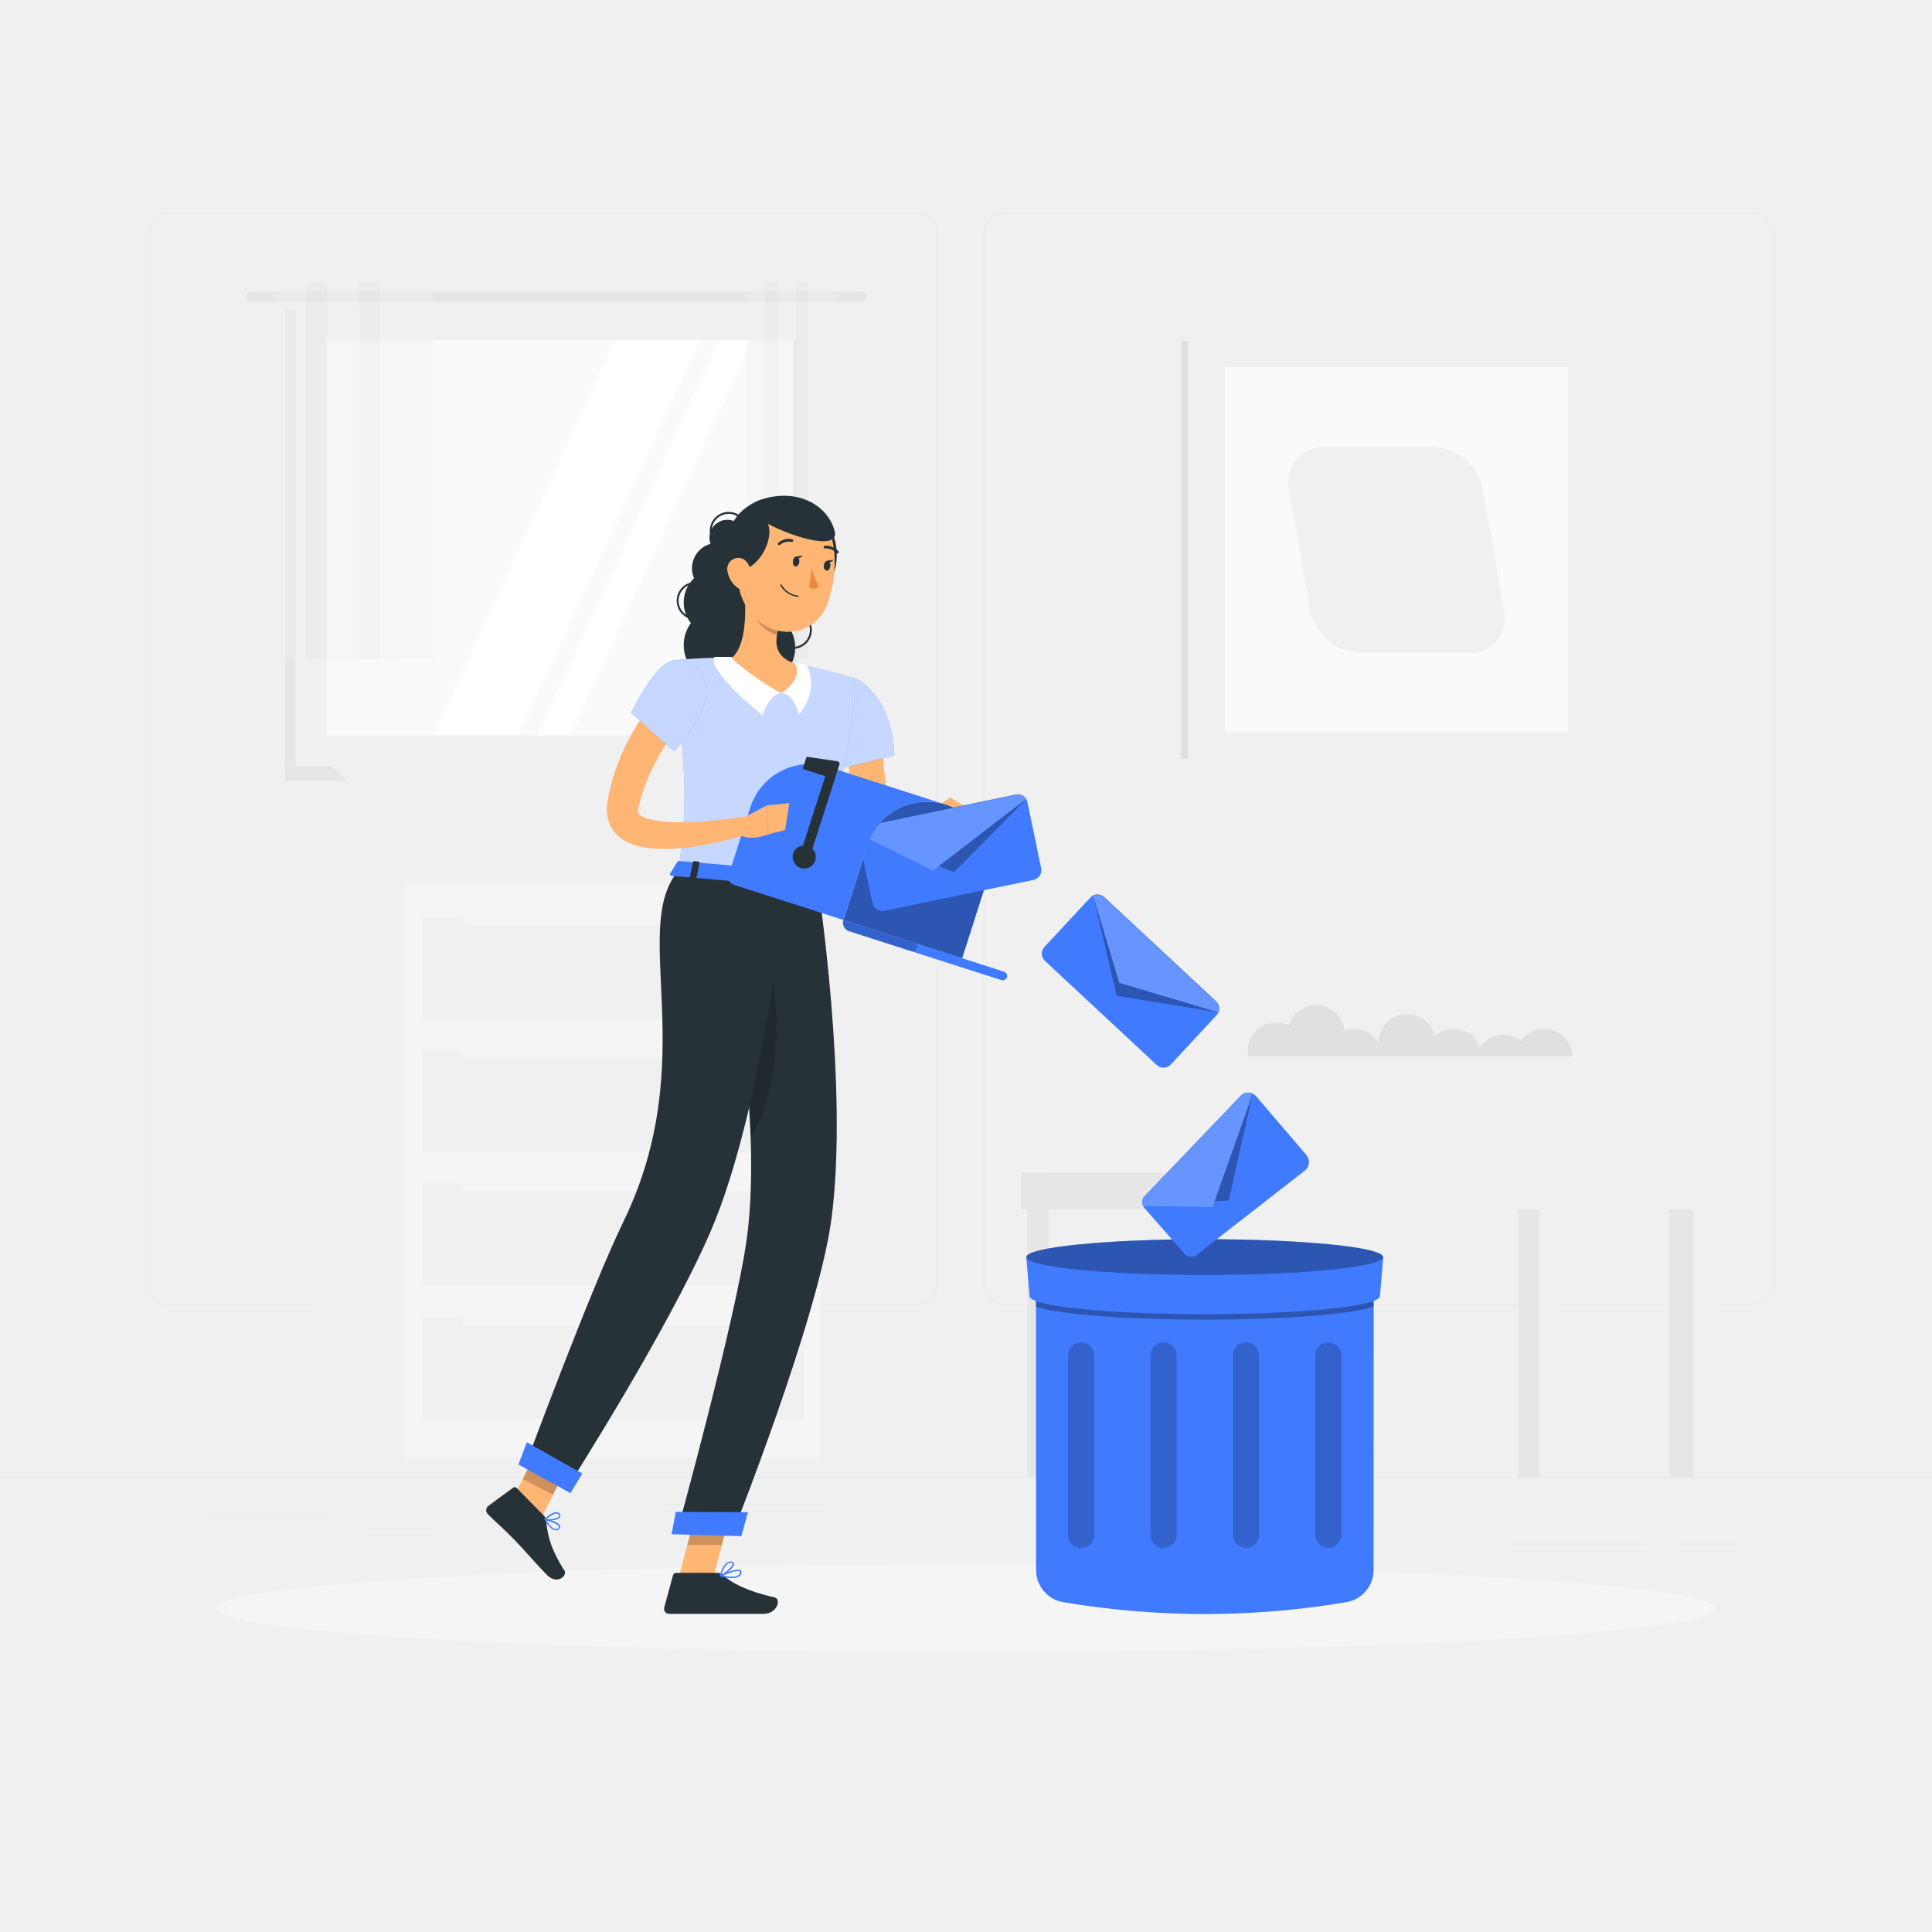
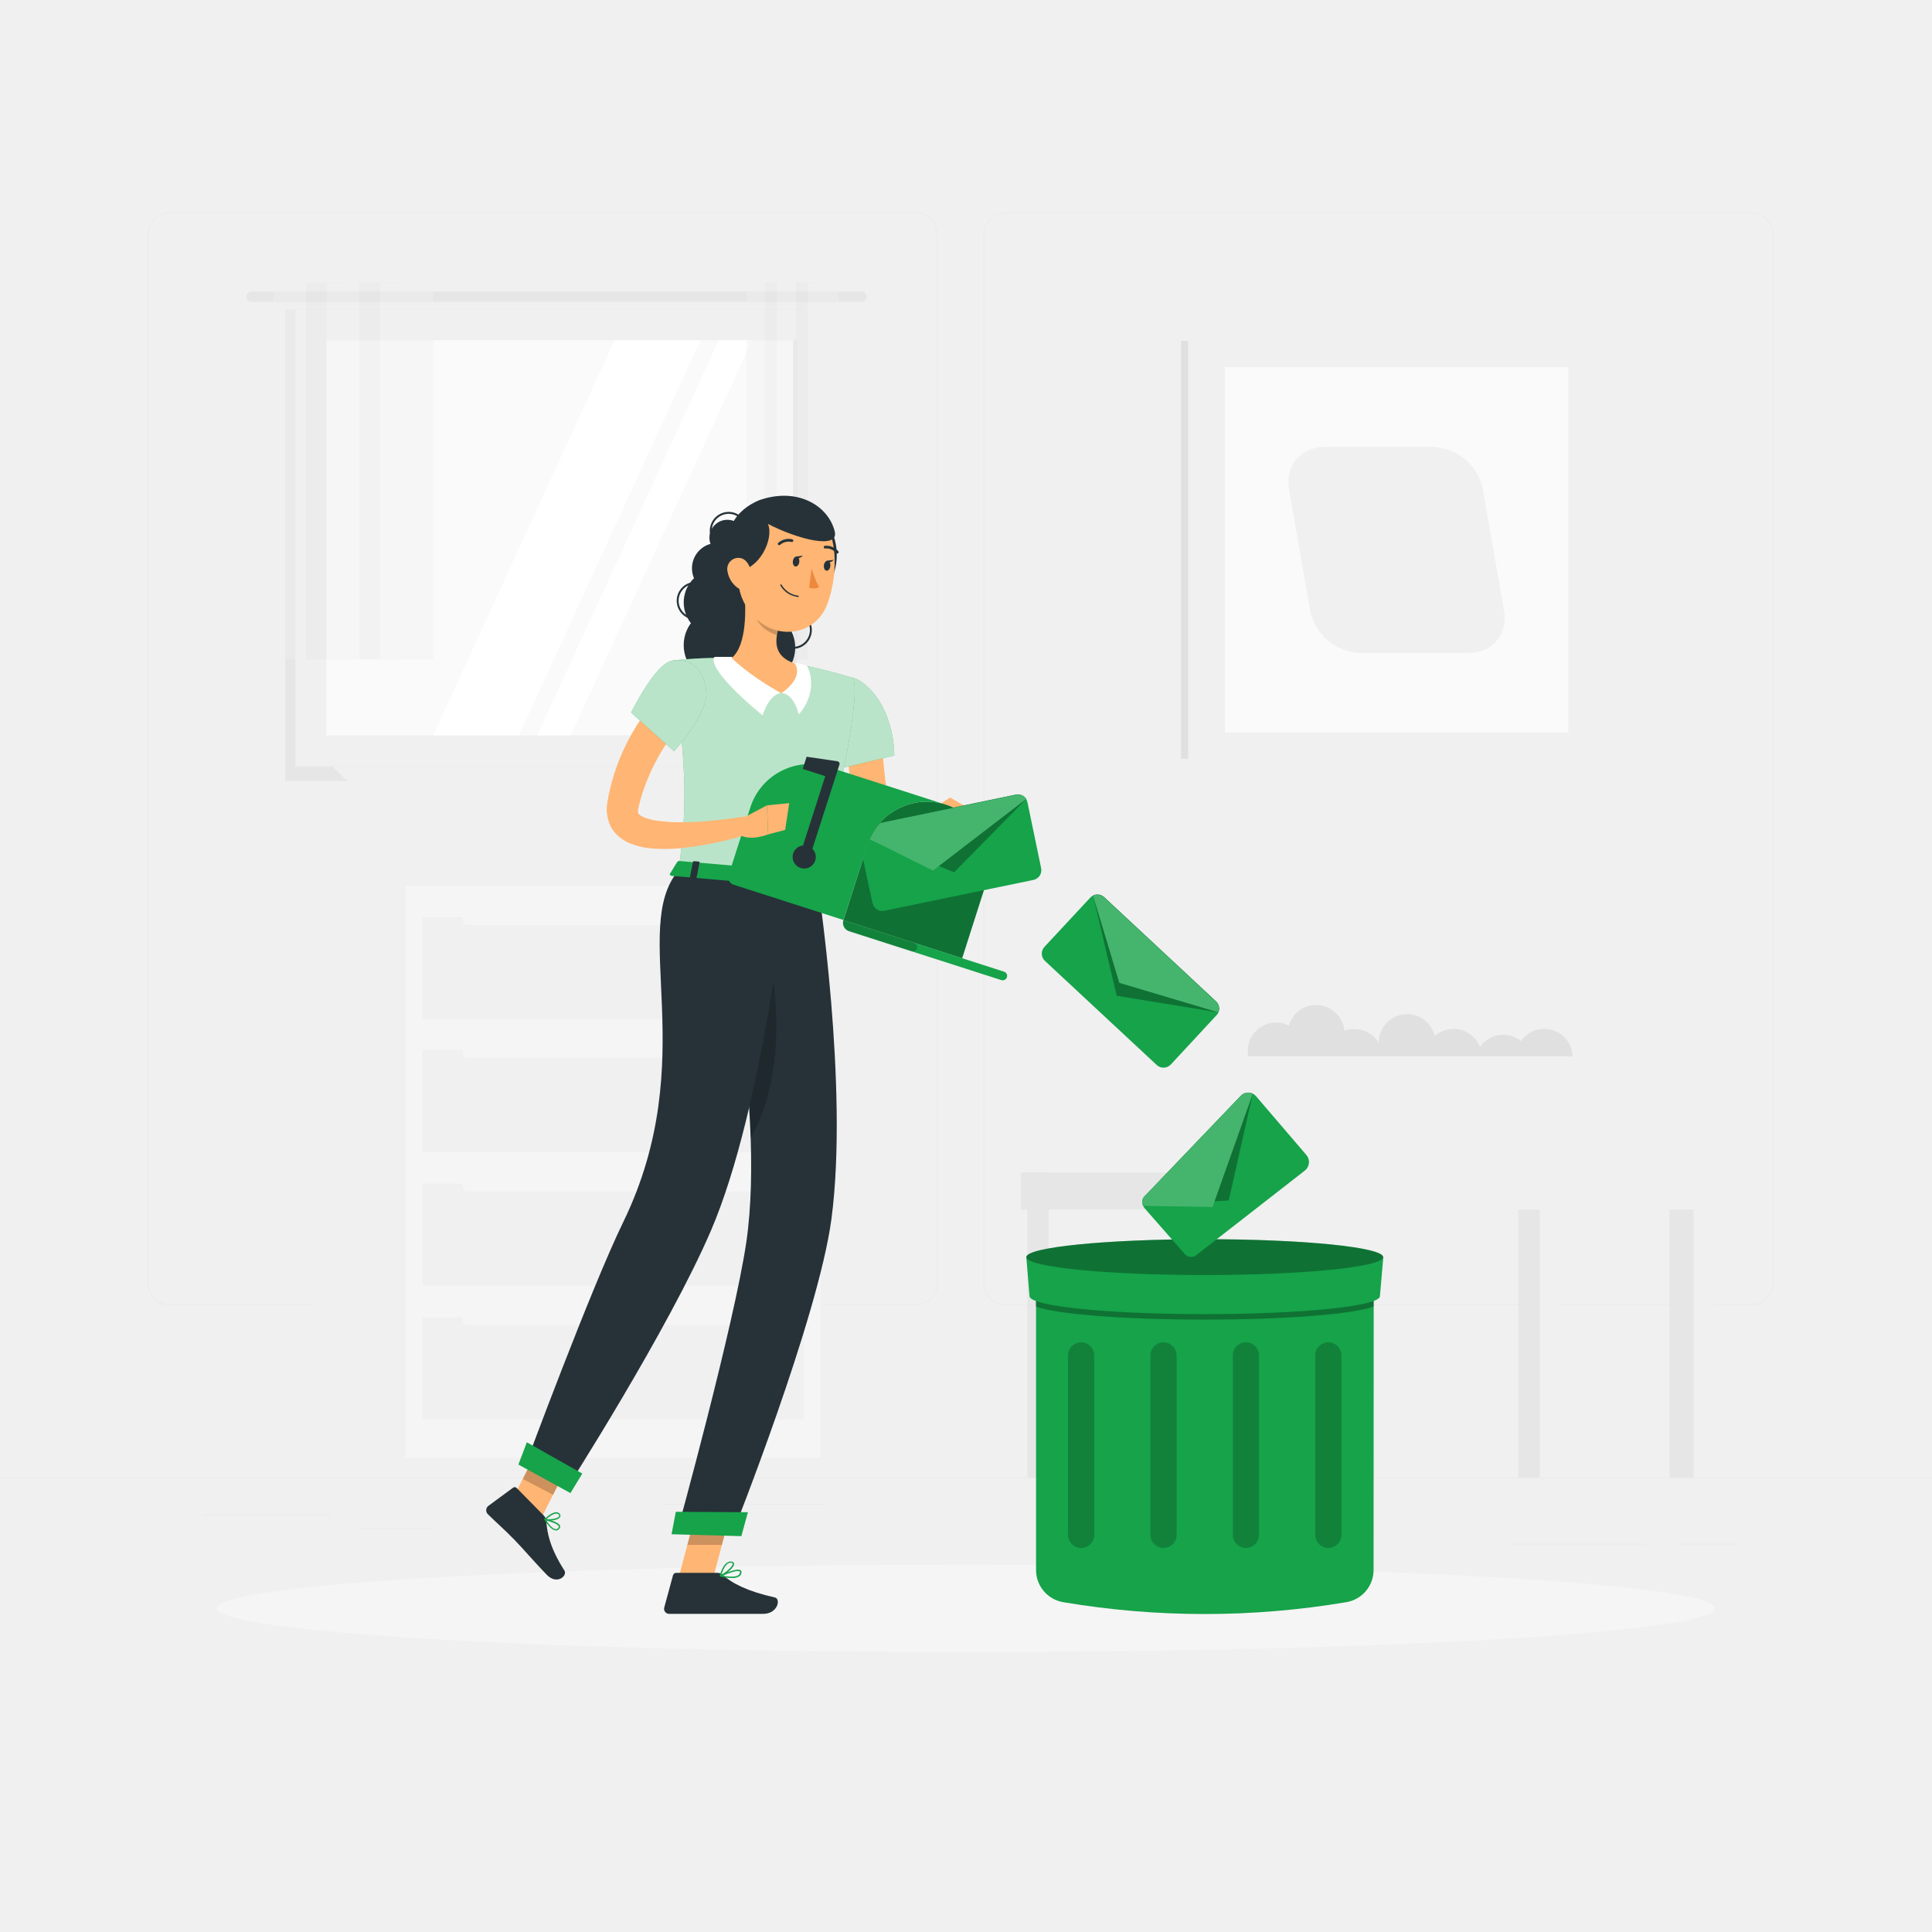
<svg xmlns="http://www.w3.org/2000/svg" viewBox="0 0 500 500">
  <g id="freepik--background-complete--inject-32">
    <rect y="382.4" width="500" height="0.25" style="fill:#ebebeb" />
    <rect x="52.46" y="391.92" width="33.12" height="0.25" style="fill:#ebebeb" />
    <rect x="171.14" y="389.21" width="42.53" height="0.25" style="fill:#ebebeb" />
    <rect x="93.47" y="395.43" width="19.19" height="0.25" style="fill:#ebebeb" />
    <rect x="434.67" y="399.53" width="15.23" height="0.25" style="fill:#ebebeb" />
    <rect x="391.47" y="399.53" width="34.29" height="0.25" style="fill:#ebebeb" />
    <rect x="308" y="392.33" width="23.83" height="0.25" style="fill:#ebebeb" />
    <path d="M237,337.8H43.92a5.71,5.71,0,0,1-5.71-5.71V60.66A5.71,5.71,0,0,1,43.92,55H237a5.71,5.71,0,0,1,5.71,5.71V332.09A5.71,5.71,0,0,1,237,337.8ZM43.92,55.2a5.47,5.47,0,0,0-5.46,5.46V332.09a5.47,5.47,0,0,0,5.46,5.46H237a5.47,5.47,0,0,0,5.46-5.46V60.66A5.47,5.47,0,0,0,237,55.2Z" style="fill:#ebebeb" />
    <path d="M453.31,337.8H260.21a5.72,5.72,0,0,1-5.71-5.71V60.66A5.72,5.72,0,0,1,260.21,55h193.1A5.71,5.71,0,0,1,459,60.66V332.09A5.71,5.71,0,0,1,453.31,337.8ZM260.21,55.2a5.47,5.47,0,0,0-5.46,5.46V332.09a5.47,5.47,0,0,0,5.46,5.46h193.1a5.47,5.47,0,0,0,5.46-5.46V60.66a5.47,5.47,0,0,0-5.46-5.46Z" style="fill:#ebebeb" />
    <rect x="307.5" y="88.22" width="107.87" height="108.16" transform="translate(722.87 284.59) rotate(180)" style="fill:#f0f0f0" />
    <rect x="305.64" y="88.22" width="1.86" height="108.16" style="fill:#e0e0e0" />
    <rect x="317.02" y="95.05" width="88.82" height="94.5" transform="translate(722.87 284.59) rotate(180)" style="fill:#fafafa" />
    <path d="M352,169h28.13c6.1,0,10.18-4.94,9.11-11l-5.47-31.33a13.7,13.7,0,0,0-13-11H342.71c-6.1,0-10.18,4.94-9.11,11L339.07,158A13.69,13.69,0,0,0,352,169Z" style="fill:#f0f0f0" />
    <rect x="80.97" y="229.22" width="24" height="148.05" style="fill:#f0f0f0" />
    <rect x="83.42" y="377.28" width="126.86" height="5.11" style="fill:#f0f0f0" />
    <rect x="104.96" y="229.22" width="107.42" height="148.05" transform="translate(317.35 606.5) rotate(180)" style="fill:#f5f5f5" />
    <rect x="109.28" y="306.32" width="98.78" height="26.44" transform="translate(317.35 639.07) rotate(180)" style="fill:#f0f0f0" />
    <rect x="109.28" y="340.92" width="98.78" height="26.44" transform="translate(317.35 708.27) rotate(180)" style="fill:#f0f0f0" />
    <rect x="119.8" y="304.69" width="77.76" height="3.63" rx="1.18" style="fill:#f5f5f5" />
    <rect x="119.8" y="339.3" width="77.76" height="3.63" rx="1.18" style="fill:#f5f5f5" />
    <rect x="109.28" y="237.39" width="98.78" height="26.44" transform="translate(317.35 501.21) rotate(180)" style="fill:#f0f0f0" />
    <rect x="109.28" y="271.71" width="98.78" height="26.44" transform="translate(317.35 569.87) rotate(180)" style="fill:#f0f0f0" />
    <rect x="119.8" y="235.77" width="77.76" height="3.63" rx="1.18" style="fill:#f5f5f5" />
    <rect x="119.8" y="270.09" width="77.76" height="3.63" rx="1.18" style="fill:#f5f5f5" />
    <rect x="73.79" y="80.06" width="134.71" height="118.26" style="fill:#e6e6e6" />
    <path d="M222.94,75.46H65.07a1.33,1.33,0,0,0-1.33,1.34h0a1.33,1.33,0,0,0,1.33,1.33H222.94a1.34,1.34,0,0,0,1.34-1.33h0A1.34,1.34,0,0,0,222.94,75.46Z" style="fill:#e6e6e6" />
    <rect x="76.46" y="80.06" width="137.76" height="118.26" style="fill:#f0f0f0" />
    <polygon points="208.5 198.32 73.79 198.32 73.79 202.11 212.44 202.11 208.5 198.32" style="fill:#e6e6e6" />
    <polygon points="223.74 198.32 85.99 198.32 89.92 202.11 227.68 202.11 223.74 198.32" style="fill:#f0f0f0" />
    <rect x="94.21" y="78.31" width="102.26" height="121.75" transform="translate(284.53 -6.15) rotate(90)" style="fill:#fafafa" />
    <polygon points="112.11 190.32 159.07 88.06 181.25 88.06 134.28 190.32 112.11 190.32" style="fill:#fff" />
    <polygon points="139.04 190.32 186.01 88.06 194.65 88.06 147.69 190.32 139.04 190.32" style="fill:#fff" />
    <rect x="154.58" y="138.68" width="102.26" height="1.02" transform="translate(344.9 -66.52) rotate(90)" style="fill:#e6e6e6" />
    <g style="opacity:0.4">
      <rect x="70.79" y="73.07" width="13.77" height="97.59" style="fill:#f0f0f0" />
      <rect x="79.2" y="73.07" width="10.73" height="97.59" style="fill:#e6e6e6" />
      <rect x="84.56" y="73.07" width="13.77" height="97.59" style="fill:#f0f0f0" />
      <rect x="92.97" y="73.07" width="10.73" height="97.59" style="fill:#e6e6e6" />
      <rect x="98.33" y="73.07" width="13.77" height="97.59" style="fill:#f0f0f0" />
    </g>
    <g style="opacity:0.4">
      <rect x="193.16" y="73.07" width="7.94" height="97.59" style="fill:#f0f0f0" />
      <rect x="198" y="73.07" width="6.18" height="97.59" style="fill:#e6e6e6" />
      <rect x="201.09" y="73.07" width="7.94" height="97.59" style="fill:#f0f0f0" />
      <rect x="205.94" y="73.07" width="6.18" height="97.59" style="fill:#e6e6e6" />
      <rect x="209.03" y="73.07" width="7.94" height="97.59" style="fill:#f0f0f0" />
    </g>
    <path d="M356.85,269.21a7.34,7.34,0,1,0,7.92-6.72A7.35,7.35,0,0,0,356.85,269.21Z" style="fill:#e0e0e0" />
    <circle cx="376.17" cy="273.66" r="7.35" transform="translate(-35.81 57.64) rotate(-8.37)" style="fill:#e0e0e0" />
    <path d="M381.72,274.55a7.34,7.34,0,1,0,7.92-6.72A7.33,7.33,0,0,0,381.72,274.55Z" style="fill:#e0e0e0" />
    <path d="M343.2,273.06a7.34,7.34,0,1,0,7.92-6.72A7.35,7.35,0,0,0,343.2,273.06Z" style="fill:#e0e0e0" />
    <circle cx="399.63" cy="273.66" r="7.35" transform="translate(-35.56 61.05) rotate(-8.37)" style="fill:#e0e0e0" />
    <circle cx="340.66" cy="269.27" r="7.35" transform="matrix(0.76, -0.65, 0.65, 0.76, -93.31, 284.23)" style="fill:#e0e0e0" />
    <path d="M322.92,271.39a7.34,7.34,0,1,0,7.92-6.72A7.35,7.35,0,0,0,322.92,271.39Z" style="fill:#e0e0e0" />
    <path d="M314.53,273.37s1.26,30.07,49.58,30.07,49.58-30.07,49.58-30.07Z" style="fill:#f0f0f0" />
    <rect x="432.07" y="303.44" width="9.19" height="78.95" style="fill:#e6e6e6" />
    <rect x="438.3" y="303.44" width="5.41" height="78.95" style="fill:#f0f0f0" />
    <rect x="392.97" y="303.44" width="9.19" height="78.95" style="fill:#e6e6e6" />
    <rect x="398.47" y="303.44" width="5.41" height="78.95" style="fill:#f0f0f0" />
    <rect x="314.93" y="303.44" width="130.46" height="9.57" transform="translate(760.32 616.46) rotate(180)" style="fill:#f0f0f0" />
    <rect x="265.87" y="303.44" width="9.19" height="78.95" style="fill:#e6e6e6" />
    <rect x="271.37" y="303.44" width="5.41" height="78.95" style="fill:#f0f0f0" />
    <rect x="264.23" y="303.44" width="46.77" height="9.57" transform="translate(575.23 616.46) rotate(180)" style="fill:#e6e6e6" />
    <rect x="304.96" y="303.44" width="9.19" height="78.95" style="fill:#e6e6e6" />
    <rect x="311.2" y="303.44" width="5.41" height="78.95" style="fill:#f0f0f0" />
  </g>
  <g id="freepik--Shadow--inject-32">
    <ellipse id="freepik--path--inject-32" cx="250" cy="416.24" rx="193.89" ry="11.32" style="fill:#f5f5f5" />
  </g>
  <g id="freepik--Trash--inject-32">
-     <path d="M355.48,406.31a8.44,8.44,0,0,1-7.05,8.33,220.3,220.3,0,0,1-73.3,0,8.43,8.43,0,0,1-7-8.33v-81h87.39Z" style="fill:#407BFF" />
+     <path d="M355.48,406.31a8.44,8.44,0,0,1-7.05,8.33,220.3,220.3,0,0,1-73.3,0,8.43,8.43,0,0,1-7-8.33v-81h87.39Z" style="fill:#16a34a" />
    <path d="M268.08,326.77v11.37c5.26,1.95,22.53,3.38,43.7,3.38s38.47-1.43,43.7-3.38V326.77Z" style="opacity:0.3" />
-     <path d="M357.12,335.44c0,2.57-19.84,4.65-45.34,4.65s-45.34-2.08-45.34-4.65l-.83-10.1H358Z" style="fill:#407BFF" />
-     <ellipse cx="311.78" cy="325.34" rx="46.17" ry="4.64" style="fill:#407BFF" />
+     <path d="M357.12,335.44c0,2.57-19.84,4.65-45.34,4.65s-45.34-2.08-45.34-4.65l-.83-10.1H358Z" style="fill:#16a34a" />
+     <ellipse cx="311.78" cy="325.34" rx="46.17" ry="4.64" style="fill:#16a34a" />
    <ellipse cx="311.78" cy="325.34" rx="46.17" ry="4.64" style="opacity:0.3" />
    <path d="M279.8,400.61h0a3.4,3.4,0,0,1-3.39-3.39V350.78a3.4,3.4,0,0,1,3.39-3.39h0a3.41,3.41,0,0,1,3.39,3.39v46.44A3.41,3.41,0,0,1,279.8,400.61Z" style="opacity:0.2" />
    <path d="M343.77,400.61h0a3.4,3.4,0,0,1-3.39-3.39V350.78a3.4,3.4,0,0,1,3.39-3.39h0a3.41,3.41,0,0,1,3.39,3.39v46.44A3.41,3.41,0,0,1,343.77,400.61Z" style="opacity:0.2" />
    <path d="M322.44,400.61h0a3.41,3.41,0,0,1-3.39-3.39V350.78a3.41,3.41,0,0,1,3.39-3.39h0a3.4,3.4,0,0,1,3.39,3.39v46.44A3.4,3.4,0,0,1,322.44,400.61Z" style="opacity:0.2" />
    <path d="M301.12,400.61h0a3.41,3.41,0,0,1-3.39-3.39V350.78a3.41,3.41,0,0,1,3.39-3.39h0a3.4,3.4,0,0,1,3.39,3.39v46.44A3.4,3.4,0,0,1,301.12,400.61Z" style="opacity:0.2" />
  </g>
  <g id="freepik--Character--inject-32">
    <path d="M192.88,139.16a4.64,4.64,0,1,1-4.64-4.64A4.64,4.64,0,0,1,192.88,139.16Z" style="fill:#263238" />
    <path d="M184.51,139.83a.24.24,0,0,1-.22-.13,4.88,4.88,0,0,1,8.58-4.67.26.26,0,0,1-.1.34.25.25,0,0,1-.34-.1,4.38,4.38,0,0,0-7.7,4.19.25.25,0,0,1-.1.34A.27.27,0,0,1,184.51,139.83Z" style="fill:#263238" />
    <path d="M180,160.36a4.89,4.89,0,0,1-3.91-7.8,4.88,4.88,0,0,1,3.21-1.91.24.24,0,0,1,.28.21.25.25,0,0,1-.21.28,4.38,4.38,0,0,0,1.27,8.67.25.25,0,0,1,.08.5A5.81,5.81,0,0,1,180,160.36Z" style="fill:#263238" />
    <path d="M205.21,167.92a4.83,4.83,0,0,1-2.64-.79.26.26,0,0,1-.08-.35.26.26,0,0,1,.35-.07,4.38,4.38,0,0,0,4.77-7.35.26.26,0,0,1-.08-.35.26.26,0,0,1,.35-.07,4.89,4.89,0,0,1,1.44,6.75,4.82,4.82,0,0,1-3.08,2.12A5.15,5.15,0,0,1,205.21,167.92Z" style="fill:#263238" />
    <circle cx="185.64" cy="147.07" r="6.56" style="fill:#263238" />
    <circle cx="185.64" cy="155.9" r="8.7" transform="translate(-55.86 176.93) rotate(-45)" style="fill:#263238" />
    <circle cx="186.56" cy="166.96" r="9.62" style="fill:#263238" />
    <circle cx="196.19" cy="167.63" r="9.62" transform="translate(-12.03 320.05) rotate(-76.72)" style="fill:#263238" />
    <path d="M228.09,187.46c0,.78,0,1.77.07,2.67s.07,1.86.13,2.79c.13,1.86.26,3.74.46,5.61q.54,5.63,1.51,11.21c.17.92.32,1.86.51,2.78l.44,2.27c.11.36,0,.29-.14.28s0,.18.59.18A12.58,12.58,0,0,0,236,214c.8-.36,1.62-.75,2.44-1.17s1.65-.9,2.4-1.32l2.92,3.37a28.1,28.1,0,0,1-2.22,2.27,25.67,25.67,0,0,1-2.44,2.05,22.09,22.09,0,0,1-2.83,1.81,13.55,13.55,0,0,1-3.58,1.34,9.12,9.12,0,0,1-2.35.2,7.64,7.64,0,0,1-2.78-.7,7.34,7.34,0,0,1-2.43-1.84,8.81,8.81,0,0,1-1.4-2.25,12.65,12.65,0,0,1-.66-1.93l-.39-1.46c-.28-1-.51-1.95-.75-2.93a111.47,111.47,0,0,1-2.16-11.92c-.25-2-.45-4-.57-6.05-.06-1-.11-2-.14-3.06s0-2,0-3.19Z" style="fill:#ffb573" />
-     <path d="M223.24,176.68c8.53,6.53,8.19,18.84,8.19,18.84l-15.26,3.65s-4.68-12.38-2.78-16.91C215.37,177.54,218.44,173,223.24,176.68Z" style="fill:#407BFF" />
+     <path d="M223.24,176.68c8.53,6.53,8.19,18.84,8.19,18.84l-15.26,3.65s-4.68-12.38-2.78-16.91C215.37,177.54,218.44,173,223.24,176.68Z" style="fill:#16a34a" />
    <path d="M223.24,176.68c8.53,6.53,8.19,18.84,8.19,18.84l-15.26,3.65s-4.68-12.38-2.78-16.91C215.37,177.54,218.44,173,223.24,176.68Z" style="fill:#fff;opacity:0.7" />
    <path d="M240.27,212.66l2.52-4.24,6.32,6.76s-4.53,2.9-9.23.83Z" style="fill:#ffb573" />
    <polygon points="245.9 206.39 254.01 211.17 249.11 215.18 242.79 208.42 245.9 206.39" style="fill:#ffb573" />
    <polygon points="175.49 408.86 184.21 409.7 189.63 389.27 180.9 388.43 175.49 408.86" style="fill:#ffb573" />
    <polygon points="130.79 391.69 138.62 395.79 147.93 377.33 140.1 373.23 130.79 391.69" style="fill:#ffb573" />
    <path d="M140.71,392.2l-7-7.11a.69.69,0,0,0-.92-.08l-6.43,4.73a1.43,1.43,0,0,0-.12,2.12c2.48,2.44,3.8,3.49,6.88,6.62,1.9,1.92,5.8,6.45,8.42,9.11s5.38.21,4.53-1.13c-3.82-6-4.46-9.77-4.7-12.82A2.31,2.31,0,0,0,140.71,392.2Z" style="fill:#263238" />
    <path d="M185.57,407.05H175a.87.87,0,0,0-.83.64L171.91,416a1.31,1.31,0,0,0,1.29,1.67c3.71,0,5.47,0,10.1,0h14.17c3.85,0,4.66-3.89,3.06-4.25-7.14-1.58-11.26-3.76-13.46-5.84A2.21,2.21,0,0,0,185.57,407.05Z" style="fill:#263238" />
    <polygon points="189.62 389.28 186.83 399.81 177.88 399.81 180.89 388.44 189.62 389.28" style="opacity:0.2" />
    <polygon points="140.09 373.23 147.93 377.34 143.13 386.85 135.29 382.74 140.09 373.23" style="opacity:0.2" />
-     <path d="M220.66,175.42s3.86,1.69-9.08,52.89l-35.94-3.11c1.87-14.57,2.66-23.59-1.73-54.22a107.55,107.55,0,0,1,15.44-.69,115.37,115.37,0,0,1,16.32,1.41A152.47,152.47,0,0,1,220.66,175.42Z" style="fill:#407BFF" />
+     <path d="M220.66,175.42s3.86,1.69-9.08,52.89l-35.94-3.11c1.87-14.57,2.66-23.59-1.73-54.22a107.55,107.55,0,0,1,15.44-.69,115.37,115.37,0,0,1,16.32,1.41A152.47,152.47,0,0,1,220.66,175.42Z" style="fill:#16a34a" />
    <path d="M220.66,175.42s3.86,1.69-9.08,52.89l-35.94-3.11c1.87-14.57,2.66-23.59-1.73-54.22a107.55,107.55,0,0,1,15.44-.69,115.37,115.37,0,0,1,16.32,1.41A152.47,152.47,0,0,1,220.66,175.42Z" style="fill:#fff;opacity:0.7" />
    <path d="M189.35,170s-2,0-4.45,0c-1.45,2.23,4.67,8.74,12.45,15.14,1.88-5.83,4.84-5.81,4.84-5.81Z" style="fill:#fff" />
    <path d="M205.66,171.57s.91.13,3.09.63c1.44,2.23,2.25,7.81-2,12.67-1.67-6-4.55-5.46-4.55-5.46Z" style="fill:#fff" />
    <path d="M192.55,152.05c.58,5.34.77,15-3.2,18.24,0,0,4.24,4.34,12.84,9.12,6.24-4.32,3.48-7.71,3.48-7.71-5.74-1.9-5.21-6.23-3.84-10.23Z" style="fill:#ffb573" />
    <path d="M196.34,155.9l5.49,5.57a16.7,16.7,0,0,0-.76,2.85c-2.2-.51-5.4-2.81-5.44-5.17A9.25,9.25,0,0,1,196.34,155.9Z" style="opacity:0.2" />
    <path d="M213.17,134.63c3.68,3.26,4.76,11.2,1.26,16.59A73,73,0,0,1,213.17,134.63Z" style="fill:#263238" />
    <path d="M191.43,140.84c-.64,8.79-1.09,12.5,2.71,17.57,5.72,7.63,16.66,6.48,19.91-1.94,2.93-7.59,3.48-20.69-4.59-25.31A12,12,0,0,0,191.43,140.84Z" style="fill:#ffb573" />
    <path d="M190.26,147.92c6.5-.25,10.1-8.75,8.47-12.34,7.37,3.84,18.53,6.86,17.29,1.92-1.67-6.67-9.74-11.56-19.67-8C190.6,132,185.68,137.5,190.26,147.92Z" style="fill:#263238" />
    <path d="M188.28,147.91a6.5,6.5,0,0,0,2.58,4.19c1.84,1.31,3.52-.15,3.65-2.28.12-1.93-.69-4.93-2.85-5.39A2.89,2.89,0,0,0,188.28,147.91Z" style="fill:#ffb573" />
    <path d="M211.58,228.31s8.13,53.05,3.6,87.13c-3.43,25.75-25.56,81.31-25.56,81.31l-14.37-.39s14.84-53.85,17.91-75c5.25-36.22-7.9-95.29-7.9-95.29Z" style="fill:#263238" />
    <path d="M197.56,239.18l-7.67,12.09a370.91,370.91,0,0,1,4.39,43.3C205.06,275.27,200,249.39,197.56,239.18Z" style="opacity:0.2" />
-     <polygon points="191.86 397.55 173.8 397.06 174.9 391.25 193.56 391.36 191.86 397.55" style="fill:#407BFF" />
+     <polygon points="191.86 397.55 173.8 397.06 174.9 391.25 193.56 391.36 191.86 397.55" style="fill:#16a34a" />
    <path d="M203.72,227.74s-6,58.74-19.71,90.7c-11.09,25.8-37.53,67.07-37.53,67.07l-10.56-6.18s17-45.89,25.39-63.09c20.47-42.17,1.43-76,14.33-91Z" style="fill:#263238" />
-     <polygon points="147.63 386.41 134.16 379.02 136.35 373.26 150.7 381.36 147.63 386.41" style="fill:#407BFF" />
-     <path d="M175.28,223.05l-1.9,3.08c-.14.23.13.52.55.55l37.69,3.26c.32,0,.61-.11.64-.31l.61-3.19c0-.22-.23-.43-.58-.46l-36.4-3.15A.68.68,0,0,0,175.28,223.05Z" style="fill:#407BFF" />
+     <polygon points="147.63 386.41 134.16 379.02 136.35 373.26 150.7 381.36 147.63 386.41" style="fill:#16a34a" />
+     <path d="M175.28,223.05l-1.9,3.08c-.14.23.13.52.55.55l37.69,3.26c.32,0,.61-.11.64-.31l.61-3.19c0-.22-.23-.43-.58-.46l-36.4-3.15A.68.68,0,0,0,175.28,223.05Z" style="fill:#16a34a" />
    <path d="M179.82,227.54l-1-.08c-.19,0-.33-.13-.31-.25l.82-4.14c0-.13.21-.21.4-.19l1,.08c.2,0,.34.13.31.25l-.81,4.14C180.19,227.47,180,227.56,179.82,227.54Z" style="fill:#263238" />
    <path d="M208.85,230.05l-1-.08c-.2,0-.34-.13-.31-.25l.82-4.14c0-.12.2-.21.39-.19l1,.08c.19,0,.33.13.31.25l-.82,4.14C209.22,230,209,230.07,208.85,230.05Z" style="fill:#263238" />
    <path d="M194.33,228.8l-1-.09c-.19,0-.33-.13-.31-.25l.82-4.14c0-.12.2-.21.4-.19l1,.09c.19,0,.33.13.31.25l-.82,4.14C194.71,228.73,194.53,228.81,194.33,228.8Z" style="fill:#263238" />
    <path d="M205.2,145.21c-.1.71.2,1.34.66,1.4s.92-.46,1-1.17-.21-1.34-.67-1.4S205.29,144.5,205.2,145.21Z" style="fill:#263238" />
    <path d="M213.22,146.29c-.09.71.21,1.34.67,1.4s.92-.46,1-1.17-.2-1.34-.66-1.4S213.32,145.58,213.22,146.29Z" style="fill:#263238" />
    <path d="M214,145.13l1.78-.26S214.74,146.08,214,145.13Z" style="fill:#263238" />
    <path d="M210.07,147.07a19.38,19.38,0,0,0,1.92,4.87,3.08,3.08,0,0,1-2.59.14Z" style="fill:#ed893e" />
    <path d="M205.24,154.2a5.83,5.83,0,0,1-3.3-2.73.18.18,0,0,1,.08-.23.18.18,0,0,1,.24.08,5.7,5.7,0,0,0,4.31,2.84.17.17,0,0,1,0,.34A6.1,6.1,0,0,1,205.24,154.2Z" style="fill:#263238" />
    <path d="M201.55,141.1a.39.39,0,0,1-.15-.11.34.34,0,0,1,0-.49,4.06,4.06,0,0,1,3.66-.92.34.34,0,0,1,.23.43.35.35,0,0,1-.43.24,3.4,3.4,0,0,0-3,.78A.38.38,0,0,1,201.55,141.1Z" style="fill:#263238" />
    <path d="M216.59,143.23a.42.42,0,0,1-.14-.09,3.44,3.44,0,0,0-2.87-1.2.33.33,0,0,1-.4-.29.35.35,0,0,1,.29-.4,4.11,4.11,0,0,1,3.49,1.42.35.35,0,0,1-.37.56Z" style="fill:#263238" />
-     <path d="M224.5,218.68a16.13,16.13,0,1,1,30.72,9.86L249,248l-30.72-9.87Z" style="fill:#407BFF" />
+     <path d="M224.5,218.68a16.13,16.13,0,1,1,30.72,9.86L249,248l-30.72-9.87Z" style="fill:#16a34a" />
    <path d="M224.5,218.68a16.13,16.13,0,1,1,30.72,9.86L249,248l-30.72-9.87Z" style="opacity:0.3" />
-     <path d="M194.19,208.94l-5.62,17.5a2,2,0,0,0,1.3,2.53l28.4,9.12,6.24-19.42a16.13,16.13,0,0,1,20.28-10.42l-30.31-9.74a16.15,16.15,0,0,0-20.29,10.43Z" style="fill:#407BFF" />
+     <path d="M194.19,208.94l-5.62,17.5a2,2,0,0,0,1.3,2.53l28.4,9.12,6.24-19.42a16.13,16.13,0,0,1,20.28-10.42l-30.31-9.74a16.15,16.15,0,0,0-20.29,10.43Z" style="fill:#16a34a" />
    <path d="M209.43,222.21l7.83-24.37a.64.64,0,0,0-.51-.82l-8-1.18-1,3.16,5.83,1.87-6.6,20.54Z" style="fill:#263238" />
    <path d="M205.27,220.87a3,3,0,1,0,3.78-1.94A3,3,0,0,0,205.27,220.87Z" style="fill:#263238" />
-     <path d="M219.75,241l39.4,12.65a1.14,1.14,0,0,0,1.44-.74h0a1.13,1.13,0,0,0-.74-1.44l-41.58-13.35h0A2.29,2.29,0,0,0,219.75,241Z" style="fill:#407BFF" />
+     <path d="M219.75,241l39.4,12.65a1.14,1.14,0,0,0,1.44-.74h0a1.13,1.13,0,0,0-.74-1.44l-41.58-13.35h0A2.29,2.29,0,0,0,219.75,241Z" style="fill:#16a34a" />
    <path d="M219.75,241l16.1,5.17a1.15,1.15,0,0,0,1.45-.74h0a1.15,1.15,0,0,0-.74-1.44l-18.29-5.87h0A2.29,2.29,0,0,0,219.75,241Z" style="opacity:0.2" />
    <path d="M178.14,185.1l-.55.61-.62.71c-.42.48-.84,1-1.24,1.49-.82,1-1.6,2.07-2.33,3.15A53.61,53.61,0,0,0,166.34,205c-.4,1.24-.77,2.48-1.06,3.75-.1.37-.11.52-.16.69a4.2,4.2,0,0,0,0,.44,2.3,2.3,0,0,0,0,.47c0,.18.34.6,1.16,1a12.71,12.71,0,0,0,3.09.94,42.34,42.34,0,0,0,7.78.51c2.72,0,5.48-.24,8.24-.53s5.56-.65,8.27-1.06l1.09,4.33a91.59,91.59,0,0,1-17.15,3.81,43,43,0,0,1-9.25.2,19,19,0,0,1-5.14-1.22,11.51,11.51,0,0,1-2.76-1.58,9,9,0,0,1-2.4-2.87,10.2,10.2,0,0,1-.77-6.73c.24-1.53.59-3,1-4.54A52,52,0,0,1,161.4,194a59.39,59.39,0,0,1,4.51-8c.86-1.27,1.78-2.5,2.74-3.71.49-.6,1-1.19,1.5-1.78l.81-.87c.29-.31.52-.56.92-.94Z" style="fill:#ffb573" />
    <path d="M191.48,212.13l7-3.71.31,7.52s-5,2.07-7.86-.21Z" style="fill:#ffb573" />
    <polygon points="204.25 207.85 203.2 214.78 198.8 215.94 198.49 208.42 204.25 207.85" style="fill:#ffb573" />
-     <path d="M173.91,171c-4.41.78-10.58,13.42-10.58,13.42l11.11,10s8.83-9.64,8.36-15.38C182.4,174.19,179.52,170,173.91,171Z" style="fill:#407BFF" />
+     <path d="M173.91,171c-4.41.78-10.58,13.42-10.58,13.42l11.11,10s8.83-9.64,8.36-15.38C182.4,174.19,179.52,170,173.91,171Z" style="fill:#16a34a" />
    <path d="M173.91,171c-4.41.78-10.58,13.42-10.58,13.42l11.11,10s8.83-9.64,8.36-15.38C182.4,174.19,179.52,170,173.91,171Z" style="fill:#fff;opacity:0.7" />
-     <path d="M144.15,396.06a1.34,1.34,0,0,1-.35,0c-1.11-.06-2.29-1.76-2.9-2.76a.17.17,0,0,1,0-.19.16.16,0,0,1,.18-.07c.36.07,3.47.77,3.86,1.82a.7.7,0,0,1-.12.68A1.32,1.32,0,0,1,144.15,396.06Zm-2.73-2.54c.89,1.37,1.77,2.19,2.4,2.23a.83.83,0,0,0,.72-.39.32.32,0,0,0,.07-.34C144.37,394.38,142.5,393.78,141.42,393.52Z" style="fill:#407BFF" />
-     <path d="M143.83,393.3a6.32,6.32,0,0,1-2.83.12.18.18,0,0,1-.12-.13.18.18,0,0,1,0-.17c.08-.07,1.9-1.85,3.17-1.76a1,1,0,0,1,.8.42.72.72,0,0,1,.08.88A2,2,0,0,1,143.83,393.3Zm-2.41-.16c1,.14,2.87-.11,3.26-.68.06-.09.11-.23-.07-.46a.67.67,0,0,0-.54-.29C143.2,391.65,141.94,392.67,141.42,393.14Z" style="fill:#407BFF" />
-     <path d="M189.3,408.39a13.91,13.91,0,0,1-2.87-.37.17.17,0,0,1,0-.32c.43-.21,4.26-2,5.22-1.32a.58.58,0,0,1,.25.54,1.28,1.28,0,0,1-.52,1A3.49,3.49,0,0,1,189.3,408.39Zm-2.27-.6c1.13.21,3.23.49,4.1-.16a1,1,0,0,0,.38-.73.22.22,0,0,0-.1-.23C190.87,406.3,188.61,407.09,187,407.79Z" style="fill:#407BFF" />
-     <path d="M186.46,408a.21.21,0,0,1-.11,0,.2.2,0,0,1-.06-.18c0-.16.91-3.93,3-3.69.52.07.66.32.69.53.13,1-2.28,2.89-3.43,3.37Zm2.62-3.57c-1.32,0-2.09,2.2-2.35,3.08,1.25-.66,3-2.23,2.89-2.84,0-.05,0-.19-.39-.23Z" style="fill:#407BFF" />
+     <path d="M144.15,396.06a1.34,1.34,0,0,1-.35,0c-1.11-.06-2.29-1.76-2.9-2.76a.17.17,0,0,1,0-.19.16.16,0,0,1,.18-.07c.36.07,3.47.77,3.86,1.82a.7.7,0,0,1-.12.68A1.32,1.32,0,0,1,144.15,396.06Zm-2.73-2.54c.89,1.37,1.77,2.19,2.4,2.23a.83.83,0,0,0,.72-.39.32.32,0,0,0,.07-.34C144.37,394.38,142.5,393.78,141.42,393.52Z" style="fill:#16a34a" />
+     <path d="M143.83,393.3a6.32,6.32,0,0,1-2.83.12.18.18,0,0,1-.12-.13.18.18,0,0,1,0-.17c.08-.07,1.9-1.85,3.17-1.76a1,1,0,0,1,.8.42.72.72,0,0,1,.08.88A2,2,0,0,1,143.83,393.3Zm-2.41-.16c1,.14,2.87-.11,3.26-.68.06-.09.11-.23-.07-.46a.67.67,0,0,0-.54-.29C143.2,391.65,141.94,392.67,141.42,393.14Z" style="fill:#16a34a" />
+     <path d="M189.3,408.39a13.91,13.91,0,0,1-2.87-.37.17.17,0,0,1,0-.32c.43-.21,4.26-2,5.22-1.32a.58.58,0,0,1,.25.54,1.28,1.28,0,0,1-.52,1A3.49,3.49,0,0,1,189.3,408.39Zm-2.27-.6c1.13.21,3.23.49,4.1-.16a1,1,0,0,0,.38-.73.22.22,0,0,0-.1-.23C190.87,406.3,188.61,407.09,187,407.79Z" style="fill:#16a34a" />
+     <path d="M186.46,408a.21.21,0,0,1-.11,0,.2.2,0,0,1-.06-.18c0-.16.91-3.93,3-3.69.52.07.66.32.69.53.13,1-2.28,2.89-3.43,3.37Zm2.62-3.57c-1.32,0-2.09,2.2-2.35,3.08,1.25-.66,3-2.23,2.89-2.84,0-.05,0-.19-.39-.23Z" style="fill:#16a34a" />
    <path d="M206,144.05l1.77-.26S206.72,145,206,144.05Z" style="fill:#263238" />
  </g>
  <g id="freepik--E-mails--inject-32">
-     <path d="M267.53,227.71l-38.72,8a2.58,2.58,0,0,1-3-2L224,225.31l-.65-3.1,1.14-3.54a12.72,12.72,0,0,1,.57-1.49,1.07,1.07,0,0,1,.1-.22,15.43,15.43,0,0,1,2.55-4l2-.42,33.2-6.89a2.58,2.58,0,0,1,3,2l3.53,17A2.58,2.58,0,0,1,267.53,227.71Z" style="fill:#407BFF" />
+     <path d="M267.53,227.71l-38.72,8a2.58,2.58,0,0,1-3-2L224,225.31l-.65-3.1,1.14-3.54a12.72,12.72,0,0,1,.57-1.49,1.07,1.07,0,0,1,.1-.22,15.43,15.43,0,0,1,2.55-4l2-.42,33.2-6.89a2.58,2.58,0,0,1,3,2l3.53,17A2.58,2.58,0,0,1,267.53,227.71Z" style="fill:#16a34a" />
    <path d="M265.61,206.75l-18.68,19-4-1.62-15.56-6.31-2.19-.89a15.43,15.43,0,0,1,2.55-4l2-.42,33.2-6.89A2.59,2.59,0,0,1,265.61,206.75Z" style="opacity:0.3" />
-     <path d="M265.61,206.75l-22.68,17.41-1.48,1.14-14.25-7.07-2.12-1a1.07,1.07,0,0,1,.1-.22,15.43,15.43,0,0,1,2.55-4l2-.42,33.2-6.89A2.59,2.59,0,0,1,265.61,206.75Z" style="fill:#407BFF" />
+     <path d="M265.61,206.75l-22.68,17.41-1.48,1.14-14.25-7.07-2.12-1a1.07,1.07,0,0,1,.1-.22,15.43,15.43,0,0,1,2.55-4l2-.42,33.2-6.89A2.59,2.59,0,0,1,265.61,206.75Z" style="fill:#16a34a" />
    <path d="M265.61,206.75l-22.68,17.41-1.48,1.14-14.25-7.07-2.12-1a1.07,1.07,0,0,1,.1-.22,15.43,15.43,0,0,1,2.55-4l2-.42,33.2-6.89A2.59,2.59,0,0,1,265.61,206.75Z" style="fill:#fff;opacity:0.2" />
-     <path d="M314.8,262.78,303,275.5a2.58,2.58,0,0,1-3.63.13l-28.94-26.95a2.57,2.57,0,0,1-.13-3.63l11.84-12.72a2.56,2.56,0,0,1,3.64-.13l28.93,26.95a2.57,2.57,0,0,1,.65,2.8A2.36,2.36,0,0,1,314.8,262.78Z" style="fill:#407BFF" />
+     <path d="M314.8,262.78,303,275.5a2.58,2.58,0,0,1-3.63.13l-28.94-26.95a2.57,2.57,0,0,1-.13-3.63l11.84-12.72a2.56,2.56,0,0,1,3.64-.13l28.93,26.95a2.57,2.57,0,0,1,.65,2.8A2.36,2.36,0,0,1,314.8,262.78Z" style="fill:#16a34a" />
    <path d="M315.32,262,289,257.71l-6.11-26a2.6,2.6,0,0,1,2.85.45l28.93,26.95A2.57,2.57,0,0,1,315.32,262Z" style="opacity:0.3" />
-     <path d="M315.32,262l-25.63-7.64-6.8-22.56a2.6,2.6,0,0,1,2.85.45l28.93,26.95A2.57,2.57,0,0,1,315.32,262Z" style="fill:#407BFF" />
+     <path d="M315.32,262l-25.63-7.64-6.8-22.56a2.6,2.6,0,0,1,2.85.45l28.93,26.95A2.57,2.57,0,0,1,315.32,262Z" style="fill:#16a34a" />
    <path d="M315.32,262l-25.63-7.64-6.8-22.56a2.6,2.6,0,0,1,2.85.45l28.93,26.95A2.57,2.57,0,0,1,315.32,262Z" style="fill:#fff;opacity:0.2" />
-     <path d="M325.09,283.73l13,15.18a2.81,2.81,0,0,1-.43,4.06l-28.24,22a2.23,2.23,0,0,1-2.94-.58l-10.17-11.6a3.08,3.08,0,0,1-.47-.74,2.15,2.15,0,0,1,.23-2.32l25-26.11a2.69,2.69,0,0,1,3.14-.6A3,3,0,0,1,325.09,283.73Z" style="fill:#407BFF" />
+     <path d="M325.09,283.73l13,15.18a2.81,2.81,0,0,1-.43,4.06l-28.24,22a2.23,2.23,0,0,1-2.94-.58l-10.17-11.6a3.08,3.08,0,0,1-.47-.74,2.15,2.15,0,0,1,.23-2.32l25-26.11a2.69,2.69,0,0,1,3.14-.6A3,3,0,0,1,325.09,283.73Z" style="fill:#16a34a" />
    <path d="M324.21,283.05,318,310.67l-22.12,1.41a2.15,2.15,0,0,1,.23-2.32l25-26.11A2.69,2.69,0,0,1,324.21,283.05Z" style="opacity:0.3" />
-     <path d="M324.21,283.05,313.8,312.36l-17.94-.28a2.15,2.15,0,0,1,.23-2.32l25-26.11A2.69,2.69,0,0,1,324.21,283.05Z" style="fill:#407BFF" />
+     <path d="M324.21,283.05,313.8,312.36l-17.94-.28a2.15,2.15,0,0,1,.23-2.32l25-26.11A2.69,2.69,0,0,1,324.21,283.05Z" style="fill:#16a34a" />
    <path d="M324.21,283.05,313.8,312.36l-17.94-.28a2.15,2.15,0,0,1,.23-2.32l25-26.11A2.69,2.69,0,0,1,324.21,283.05Z" style="fill:#fff;opacity:0.2" />
  </g>
</svg>
